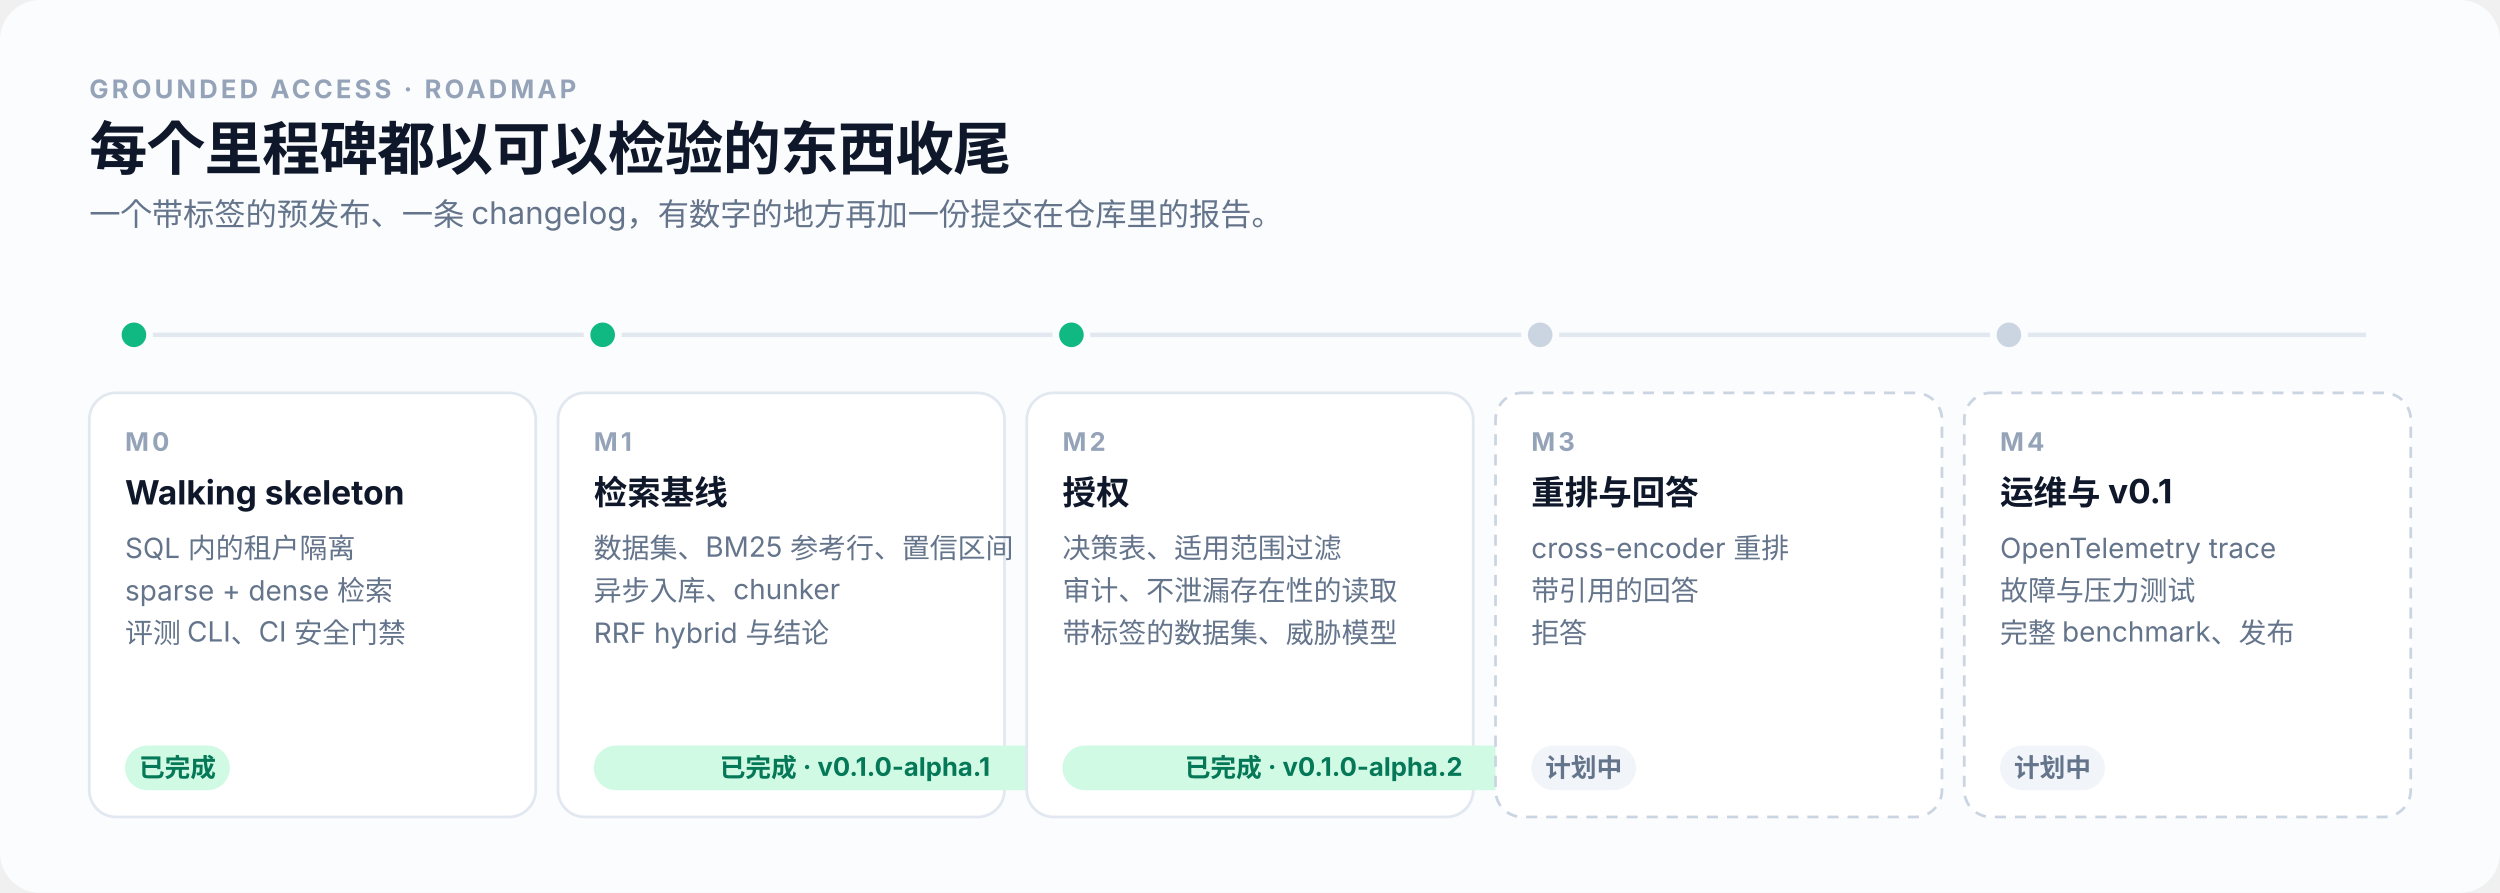
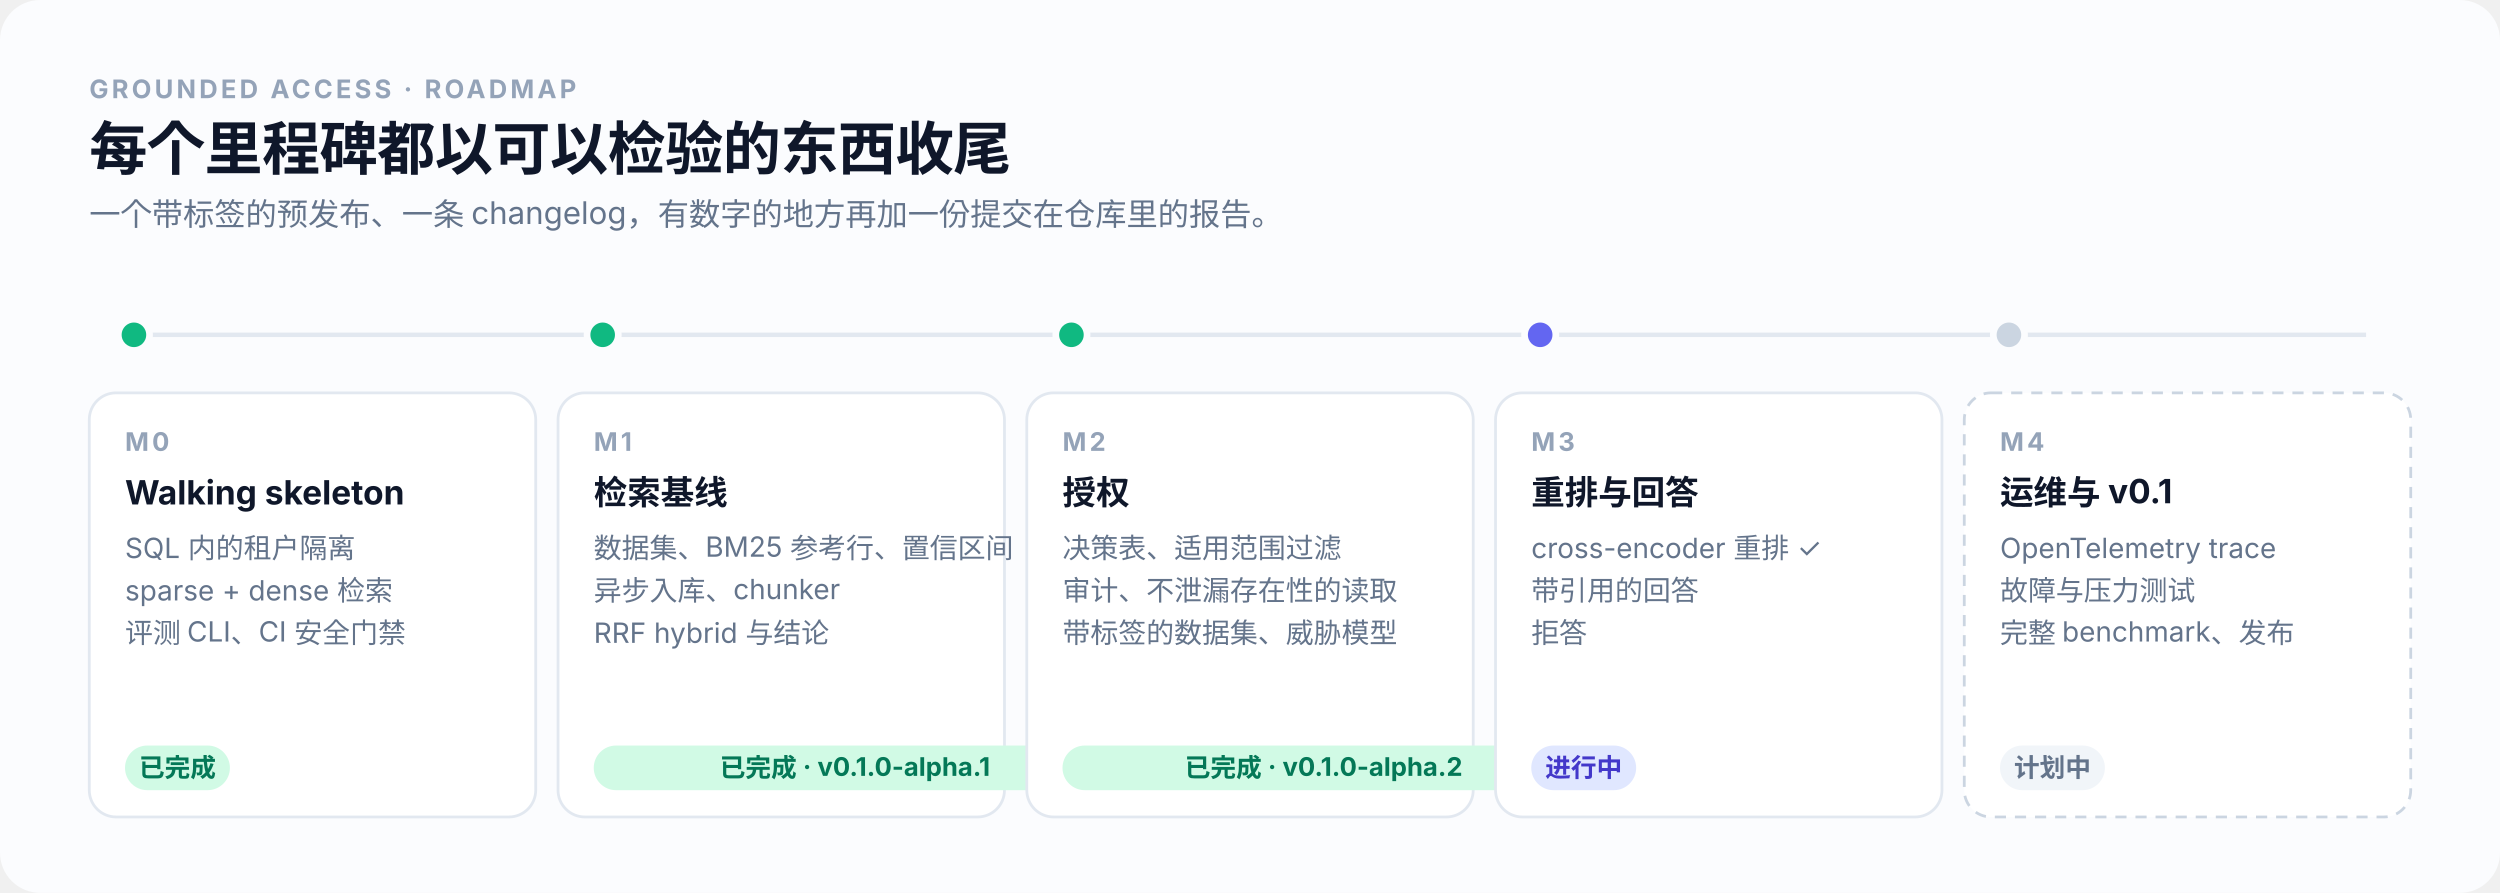
<svg xmlns="http://www.w3.org/2000/svg" viewBox="0 0 1120 400" width="1120" height="400" role="img" aria-labelledby="ttl dsc" style="max-width:100%;height:auto">
  <defs>
    <marker id="ar" viewBox="0 0 10 10" refX="9" refY="5" markerWidth="7" markerHeight="7" orient="auto-start-reverse">
      <path class="mk" d="M0 0 L10 5 L0 10 z" />
    </marker>
    <marker id="ar-v" viewBox="0 0 10 10" refX="9" refY="5" markerWidth="7" markerHeight="7" orient="auto-start-reverse">
      <path class="mk-v" d="M0 0 L10 5 L0 10 z" />
    </marker>
  </defs>
  <style>
    text{font-family:-apple-system,BlinkMacSystemFont,"Segoe UI","PingFang SC","Hiragino Sans GB","Microsoft YaHei",Inter,Roboto,sans-serif;}
    .bg{fill:#FBFCFE}
    .kicker{font-size:11.5px;font-weight:700;fill:#94A3B8;letter-spacing:1.4px}
    .title{font-size:26px;font-weight:700;fill:#0F172A;letter-spacing:-.2px}
    .sub{font-size:14px;fill:#64748B}
    .lbl{font-size:15px;font-weight:650;fill:#0F172A}
    .lbl-sm{font-size:13.5px;font-weight:650;fill:#0F172A}
    .txt{font-size:12.5px;fill:#64748B}
    .txt-d{font-size:12.5px;fill:#334155}
    .foot{font-size:12.5px;fill:#64748B}
    .mono{font-family:ui-monospace,SFMono-Regular,Menlo,Consolas,monospace;font-size:12px;font-weight:500;fill:#334155}
    .code{font-family:ui-monospace,SFMono-Regular,Menlo,Consolas,monospace;font-size:12.5px;fill:#E2E8F0}
    .codek{font-family:ui-monospace,SFMono-Regular,Menlo,Consolas,monospace;font-size:12.5px;fill:#7DD3FC}
    .num{font-size:13px;font-weight:650;fill:#0F172A}
    .big{font-size:30px;font-weight:700;fill:#0F172A}
    .bigok{font-size:30px;font-weight:700;fill:#059669}
    .card{fill:#FFFFFF;stroke:#E2E8F0;stroke-width:1.25}
    .dash{fill:#FFFFFF;stroke:#CBD5E1;stroke-width:1.25;stroke-dasharray:5 4}
    .group{fill:#F1F5F9;fill-opacity:.55;stroke:#E2E8F0;stroke-width:1.25}
    .blue{fill:#EFF6FF;stroke:#BFDBFE;stroke-width:1.25}
    .teal{fill:#F0FDFA;stroke:#99F6E4;stroke-width:1.25}
    .violet{fill:#F5F3FF;stroke:#DDD6FE;stroke-width:1.25}
    .amber{fill:#FFFBEB;stroke:#FDE68A;stroke-width:1.25}
    .rose{fill:#FFF1F2;stroke:#FECDD3;stroke-width:1.25}
    .green{fill:#ECFDF5;stroke:#A7F3D0;stroke-width:1.25}
    .dark{fill:#0F172A}
    .ln{stroke:#94A3B8;stroke-width:1.5;fill:none}
    .ln-v{stroke:#6366F1;stroke-width:1.75;fill:none}
    .mk{fill:#94A3B8}.mk-v{fill:#6366F1}
-     .bar-s{fill:#38BDF8}.bar-d{fill:#6366F1}.bar-h{fill:#A78BFA}.bar-r{fill:#CBD5E1}
+     .bar-s{fill:#38BDF8}.bar-d{fill:#6366F1}.bar-h{fill:#A78BFA}.bar-x{fill:#10B981}.bar-r{fill:#CBD5E1}
    .axis{stroke:#E2E8F0;stroke-width:1}
    .whisk{stroke:#0F172A;stroke-width:1.5}
    .pill-ok{fill:#D1FAE5}.pill-ok-t{font-size:11.5px;font-weight:700;fill:#047857}
    .pill-now{fill:#E0E7FF}.pill-now-t{font-size:11.5px;font-weight:700;fill:#4338CA}
    .pill-next{fill:#F1F5F9}.pill-next-t{font-size:11.5px;font-weight:700;fill:#64748B}
  </style>
  <rect class="bg" width="1120" height="400" rx="18" />
  <text class="kicker" x="40" y="44">GROUNDED ACCESS · ROADMAP</text>
  <text class="title" x="40" y="76">每个里程碑都以可以检验的东西收尾</text>
  <text class="sub" x="40" y="101">一个带标签的预发布、一条 changelog，有数字的地方再加一份提交在仓库里的报告。</text>
  <line class="axis" x1="60" y1="150" x2="1060" y2="150" style="stroke-width:2" />
  <circle cx="60" cy="150" r="7" fill="#10B981" stroke="#FBFCFE" stroke-width="3" />
  <rect class="card" x="40" y="176" width="200" height="190" rx="12" />
  <text class="kicker" x="56" y="202">M0</text>
  <text class="lbl" x="56" y="226">Walking skeleton</text>
  <text class="txt" x="56" y="250">SQL 内的租户隔离</text>
  <text class="txt" x="56" y="269">sparse + dense 检索</text>
  <text class="txt" x="56" y="288">评测 CLI、CI 安全门禁</text>
  <rect class="pill-ok" x="56" y="334" width="47" height="20" rx="10" />
  <text class="pill-ok-t" x="79.5" y="348" text-anchor="middle">已完成</text>
  <circle cx="270" cy="150" r="7" fill="#10B981" stroke="#FBFCFE" stroke-width="3" />
  <rect class="card" x="250" y="176" width="200" height="190" rx="12" />
  <text class="kicker" x="266" y="202">M1</text>
  <text class="lbl" x="266" y="226">检索基线</text>
  <text class="txt" x="266" y="250">数据集、BM25 参考行、置信区间</text>
  <text class="txt" x="266" y="269">异步入库、chunker</text>
  <text class="txt" x="266" y="288">RRF hybrid 与结论</text>
  <rect class="pill-ok" x="266" y="334" width="234" height="20" rx="10" />
  <text class="pill-ok-t" x="383.0" y="348" text-anchor="middle">已完成 · v0.1.0-alpha.1</text>
  <circle cx="480" cy="150" r="7" fill="#10B981" stroke="#FBFCFE" stroke-width="3" />
  <rect class="card" x="460" y="176" width="200" height="190" rx="12" />
  <text class="kicker" x="476" y="202">M2</text>
  <text class="lbl" x="476" y="226">授权</text>
  <text class="txt" x="476" y="250">决策表、适用范围过滤</text>
  <text class="txt" x="476" y="269">审计、不泄漏存在性的读取</text>
  <text class="txt" x="476" y="288">带标签的数据集、威胁模型</text>
  <rect class="pill-ok" x="476" y="334" width="234" height="20" rx="10" />
  <text class="pill-ok-t" x="593.0" y="348" text-anchor="middle">已完成 · v0.1.0-alpha.2</text>
-   <circle cx="690" cy="150" r="7" fill="#CBD5E1" stroke="#FBFCFE" stroke-width="3" />
-   <rect class="dash" x="670" y="176" width="200" height="190" rx="12" />
+   <circle cx="690" cy="150" r="7" fill="#6366F1" stroke="#FBFCFE" stroke-width="3" />
+   <rect class="card" x="670" y="176" width="200" height="190" rx="12" />
  <text class="kicker" x="686" y="202">M3</text>
  <text class="lbl" x="686" y="226">重排与回答</text>
-   <text class="txt" x="686" y="250">cross-encoder 重排</text>
+   <text class="txt" x="686" y="250">cross-encoder 重排 ✓</text>
  <text class="txt" x="686" y="269">带引用的回答</text>
  <text class="txt" x="686" y="288">拒答</text>
-   <rect class="pill-next" x="686" y="334" width="47" height="20" rx="10" />
-   <text class="pill-next-t" x="709.5" y="348" text-anchor="middle">计划中</text>
+   <rect class="pill-now" x="686" y="334" width="47" height="20" rx="10" />
+   <text class="pill-now-t" x="709.5" y="348" text-anchor="middle">进行中</text>
  <circle cx="900" cy="150" r="7" fill="#CBD5E1" stroke="#FBFCFE" stroke-width="3" />
  <rect class="dash" x="880" y="176" width="200" height="190" rx="12" />
  <text class="kicker" x="896" y="202">M4</text>
  <text class="lbl" x="896" y="226">运维与 v0.1</text>
  <text class="txt" x="896" y="250">OpenTelemetry trace</text>
  <text class="txt" x="896" y="269">故障与压力测试</text>
  <text class="txt" x="896" y="288">完整 benchmark、发布</text>
  <rect class="pill-next" x="896" y="334" width="47" height="20" rx="10" />
  <text class="pill-next-t" x="919.5" y="348" text-anchor="middle">计划中</text>
</svg>
